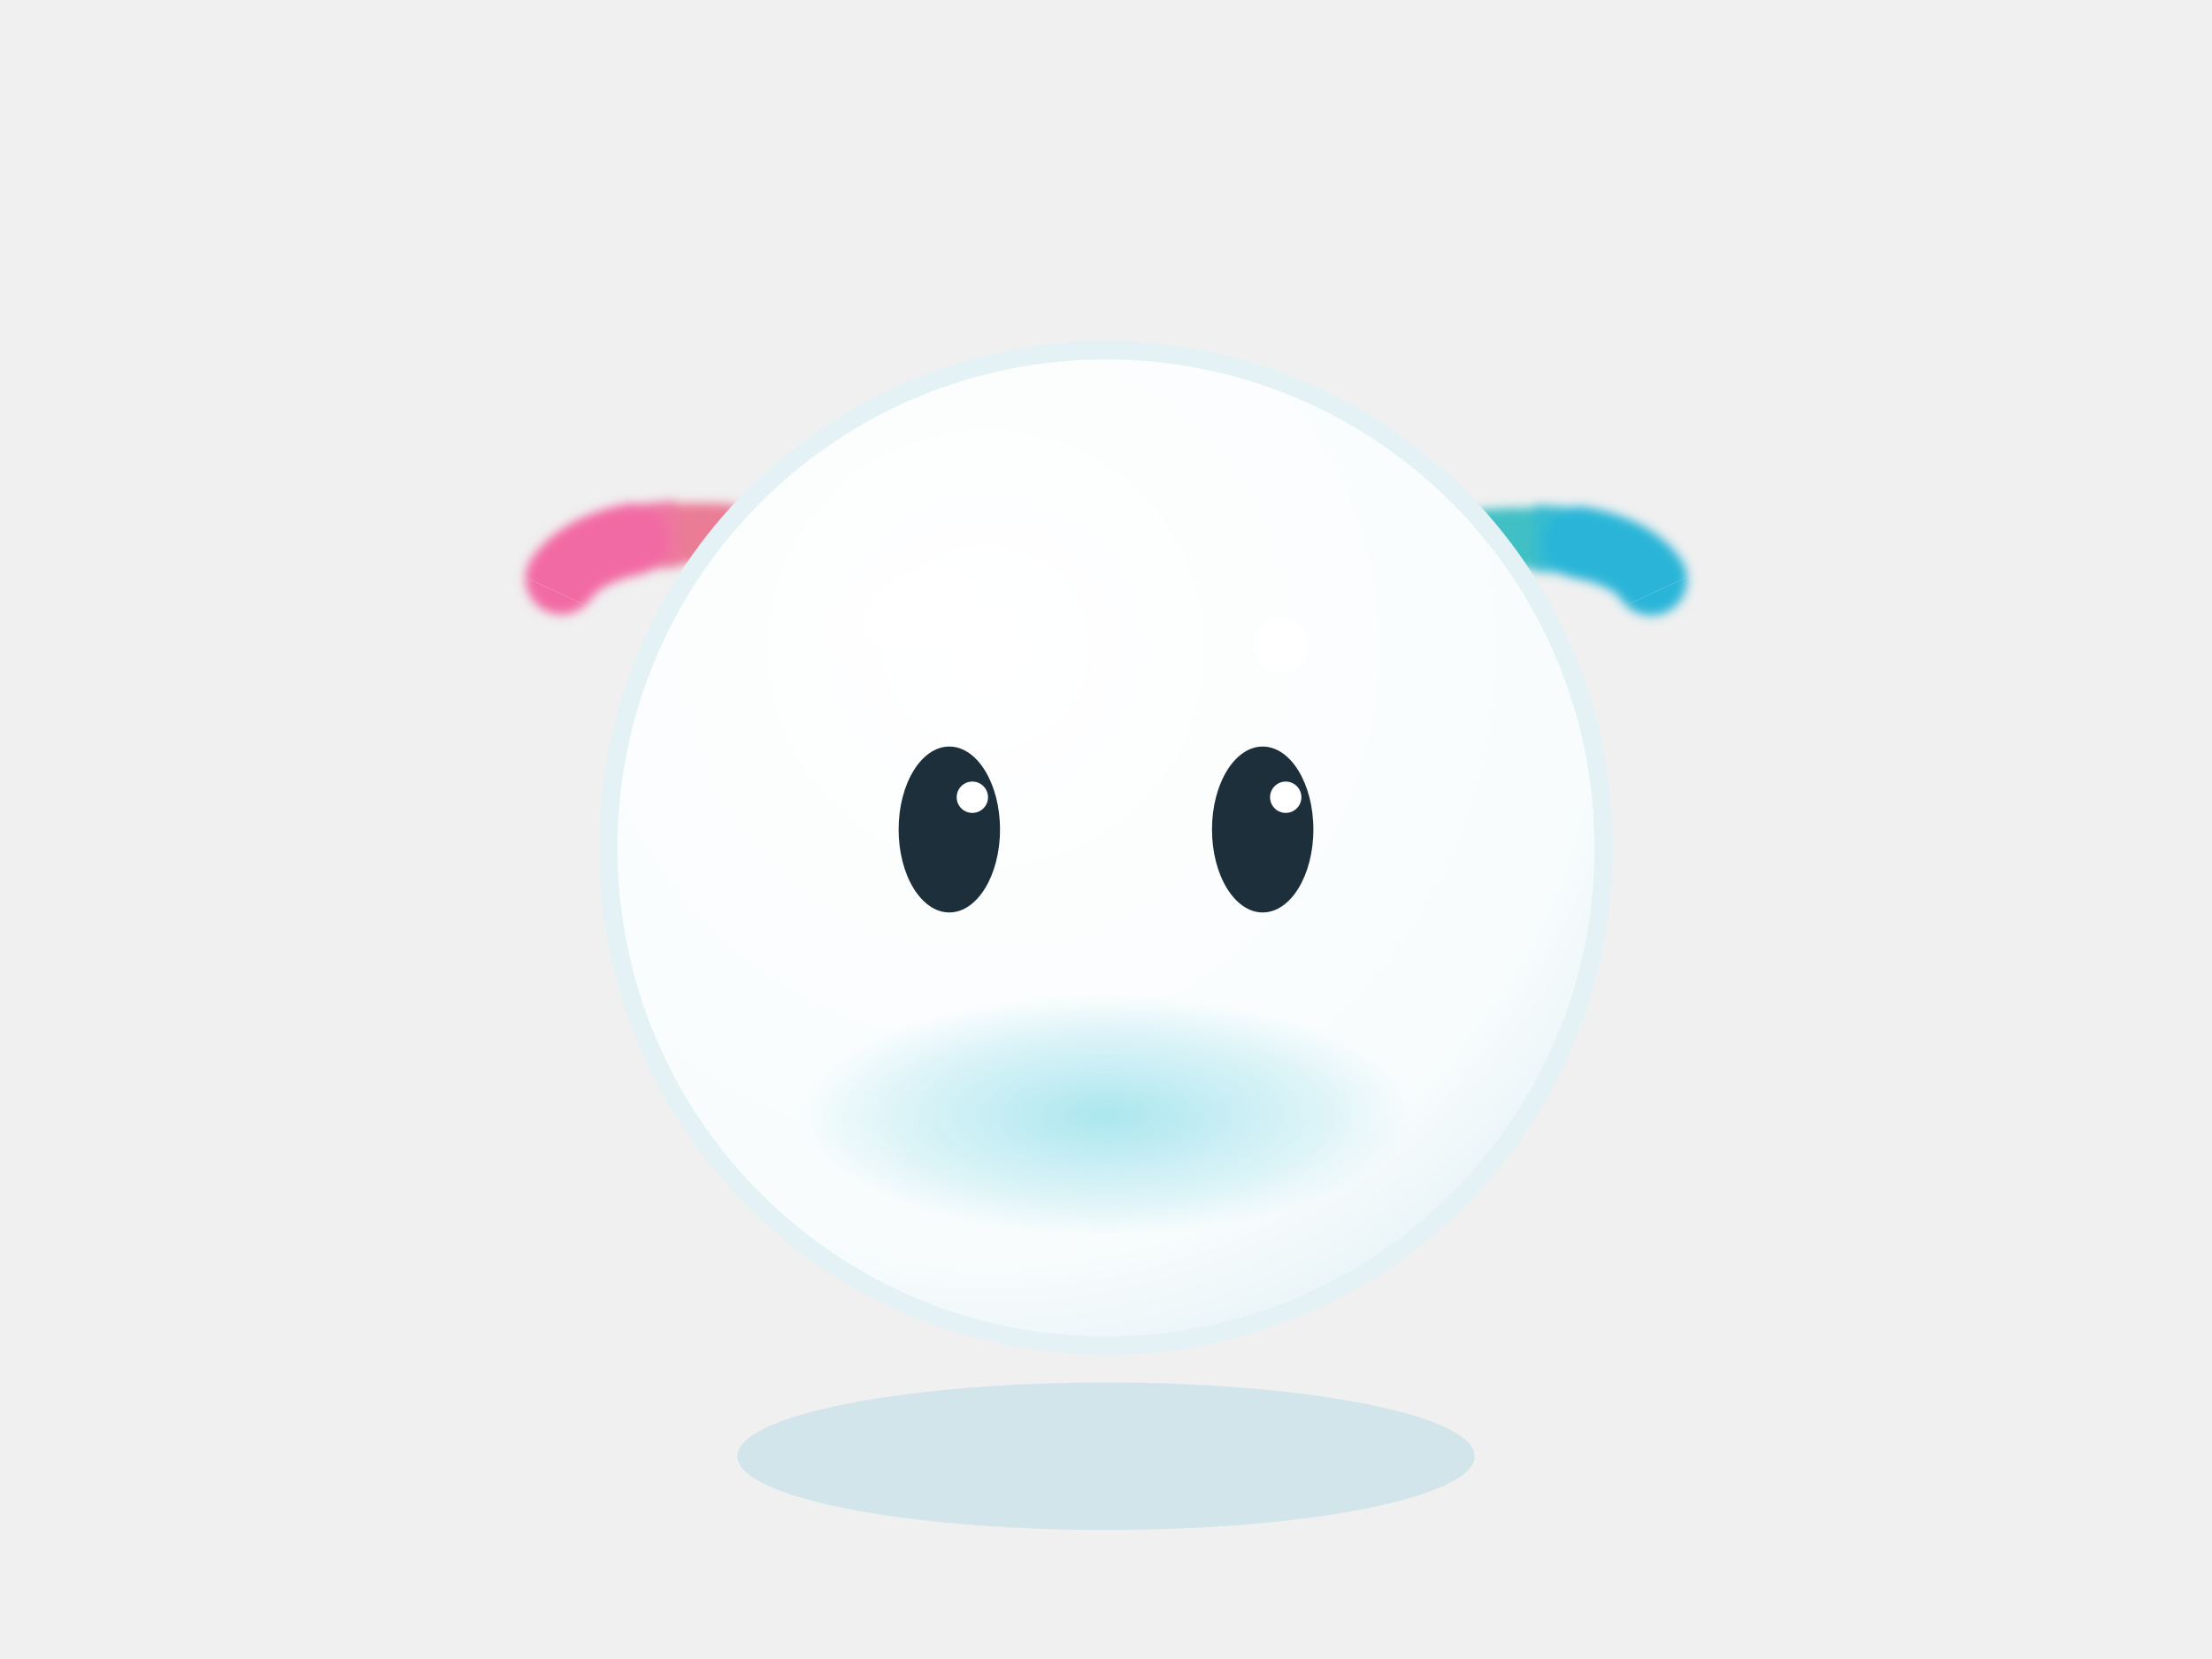
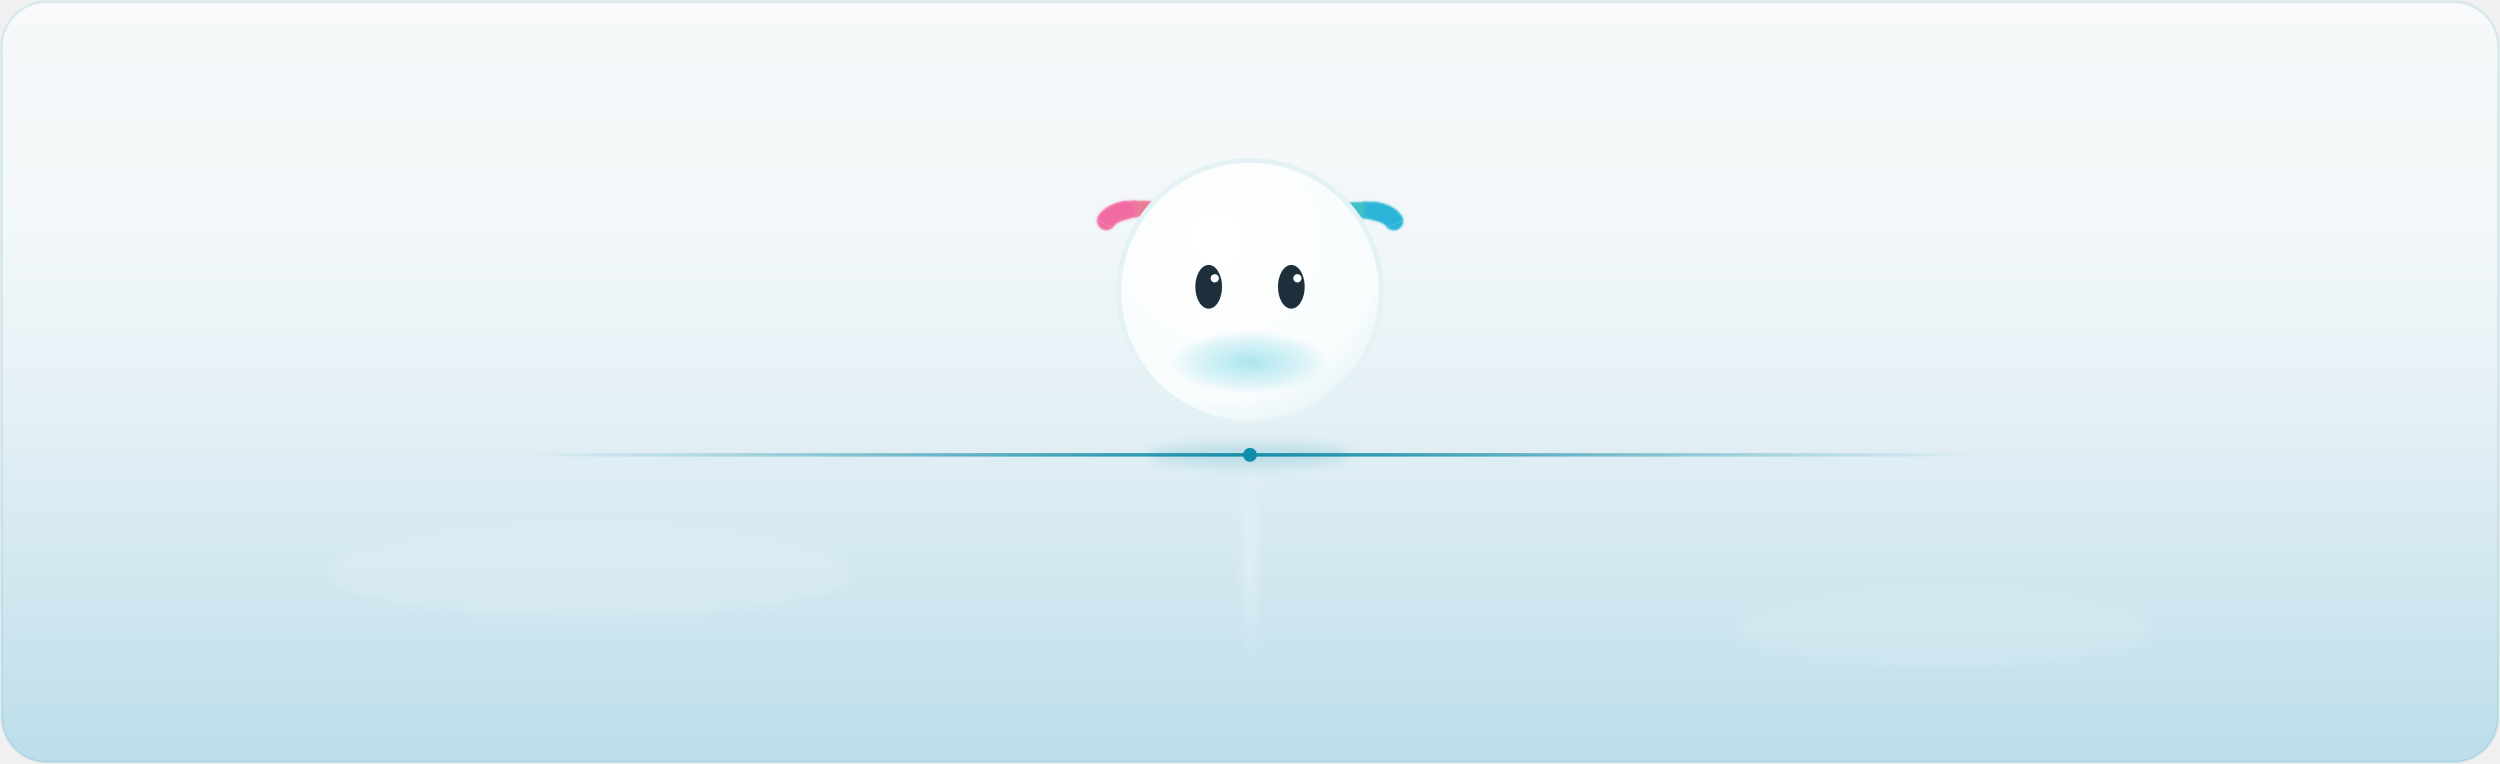
- <svg xmlns="http://www.w3.org/2000/svg" xmlns:xlink="http://www.w3.org/1999/xlink" width="240" height="180" viewBox="0 0 240 180">
+ <svg xmlns="http://www.w3.org/2000/svg" xmlns:xlink="http://www.w3.org/1999/xlink" width="1440" height="440" viewBox="0 0 1440 440">
  <defs>
+     <linearGradient id="field" x1="0" y1="0" x2="0" y2="1">
+       <stop offset="0" stop-color="#F7F9FA" />
+       <stop offset="0.30" stop-color="#F2F7F9" />
+       <stop offset="0.52" stop-color="#E6F1F6" />
+       <stop offset="0.72" stop-color="#D5E9F1" />
+       <stop offset="1" stop-color="#BCDDEA" />
+     </linearGradient>
    <radialGradient id="ball" cx="0.38" cy="0.3" r="0.85">
      <stop offset="0" stop-color="#ffffff" />
      <stop offset="0.72" stop-color="#f8fcfd" />
      <stop offset="1" stop-color="#dceef3" />
    </radialGradient>
    <radialGradient id="sheen" cx="0.5" cy="0.5" r="0.5">
      <stop offset="0" stop-color="#ffffff" stop-opacity="0.9" />
      <stop offset="0.55" stop-color="#ffffff" stop-opacity="0.35" />
      <stop offset="1" stop-color="#ffffff" stop-opacity="0" />
    </radialGradient>
    <radialGradient id="waterGlow" cx="0.5" cy="0.5" r="0.5">
      <stop offset="0" stop-color="#5ecfe0" stop-opacity="0.5" />
      <stop offset="0.7" stop-color="#5ecfe0" stop-opacity="0.18" />
      <stop offset="1" stop-color="#5ecfe0" stop-opacity="0" />
    </radialGradient>
+     <radialGradient id="underGlow" cx="0.5" cy="0.5" r="0.5">
+       <stop offset="0" stop-color="#ffffff" stop-opacity="0.4" />
+       <stop offset="1" stop-color="#ffffff" stop-opacity="0" />
+     </radialGradient>
+     <radialGradient id="ring" cx="0.5" cy="0.5" r="0.5">
+       <stop offset="0" stop-color="#0F8EA8" stop-opacity="0" />
+       <stop offset="0.7" stop-color="#0F8EA8" stop-opacity="0.5" />
+       <stop offset="0.9" stop-color="#0F8EA8" stop-opacity="0.12" />
+       <stop offset="1" stop-color="#0F8EA8" stop-opacity="0" />
+     </radialGradient>
+     <linearGradient id="hairline" gradientUnits="userSpaceOnUse" x1="300" y1="0" x2="1140" y2="0">
+       <stop offset="0" stop-color="#0D8AA4" stop-opacity="0" />
+       <stop offset="0.14" stop-color="#0D8AA4" stop-opacity="0.25" />
+       <stop offset="0.4" stop-color="#0D8AA4" stop-opacity="0.8" />
+       <stop offset="0.5" stop-color="#0D8AA4" stop-opacity="0.95" />
+       <stop offset="0.6" stop-color="#0D8AA4" stop-opacity="0.8" />
+       <stop offset="0.86" stop-color="#0D8AA4" stop-opacity="0.25" />
+       <stop offset="1" stop-color="#0D8AA4" stop-opacity="0" />
+     </linearGradient>
    <filter id="soft" x="-15%" y="-15%" width="130%" height="130%">
      <feGaussianBlur stdDeviation="0.55" />
+     </filter>
+     <filter id="soft2" x="-40%" y="-40%" width="180%" height="180%">
+       <feGaussianBlur stdDeviation="3" />
    </filter>
    <clipPath id="clipAF">
      <polygon points="482.5,-77 651.5,285.5 -73.5,623.5 -242.5,261" />
    </clipPath>
    <clipPath id="clipAB">
      <polygon points="482.5,-77 313.5,-439.5 -411.5,-101.5 -242.5,261" />
    </clipPath>
    <clipPath id="clipBF">
      <polygon points="482.5,261 313.5,623.5 -411.5,285.5 -242.5,-77" />
    </clipPath>
    <clipPath id="clipBB">
      <polygon points="482.5,261 -242.5,-77 -73.5,-439.5 651.5,-101.5" />
    </clipPath>
    <g id="trailA" filter="url(#soft)">
      <path d="M 179.8 64.1 A 66 20 -25 1 1 60.2 119.9 A 66 20 -25 1 1 179.8 64.1" fill="none" stroke="#a8ddc0" stroke-width="2.6" stroke-dasharray="96 194" stroke-dashoffset="96" opacity="0.3">
        <animate attributeName="stroke-dashoffset" values="96;-194" dur="3.4s" repeatCount="indefinite" />
        <animate attributeName="stroke" values="#a8ddc0;#b9ebd4;#a4efdc;#a8ddc0" dur="9s" repeatCount="indefinite" />
      </path>
      <path d="M 179.8 64.1 A 66 20 -25 1 1 60.2 119.9 A 66 20 -25 1 1 179.8 64.1" fill="none" stroke="#9cdbbd" stroke-width="3" stroke-dasharray="88 202" stroke-dashoffset="88" opacity="0.36">
        <animate attributeName="stroke-dashoffset" values="88;-202" dur="3.4s" repeatCount="indefinite" />
        <animate attributeName="stroke" values="#9cdbbd;#ade8ce;#98ebd8;#9cdbbd" dur="9s" repeatCount="indefinite" />
      </path>
      <path d="M 179.8 64.1 A 66 20 -25 1 1 60.2 119.9 A 66 20 -25 1 1 179.8 64.1" fill="none" stroke="#90d9bb" stroke-width="3.4" stroke-dasharray="80 210" stroke-dashoffset="80" opacity="0.43">
        <animate attributeName="stroke-dashoffset" values="80;-210" dur="3.4s" repeatCount="indefinite" />
        <animate attributeName="stroke" values="#90d9bb;#a1e5c8;#8ce7d4;#90d9bb" dur="9s" repeatCount="indefinite" />
      </path>
      <path d="M 179.8 64.1 A 66 20 -25 1 1 60.2 119.9 A 66 20 -25 1 1 179.8 64.1" fill="none" stroke="#84d6b9" stroke-width="3.8" stroke-dasharray="71 219" stroke-dashoffset="71" opacity="0.5">
        <animate attributeName="stroke-dashoffset" values="71;-219" dur="3.4s" repeatCount="indefinite" />
        <animate attributeName="stroke" values="#84d6b9;#95e2c2;#80e3d2;#84d6b9" dur="9s" repeatCount="indefinite" />
      </path>
      <path d="M 179.8 64.1 A 66 20 -25 1 1 60.2 119.9 A 66 20 -25 1 1 179.8 64.1" fill="none" stroke="#78d3b8" stroke-width="4.2" stroke-dasharray="62 228" stroke-dashoffset="62" opacity="0.58">
        <animate attributeName="stroke-dashoffset" values="62;-228" dur="3.4s" repeatCount="indefinite" />
        <animate attributeName="stroke" values="#78d3b8;#89dfbc;#74dfd0;#78d3b8" dur="9s" repeatCount="indefinite" />
      </path>
      <path d="M 179.8 64.1 A 66 20 -25 1 1 60.2 119.9 A 66 20 -25 1 1 179.8 64.1" fill="none" stroke="#6cd0b8" stroke-width="4.6" stroke-dasharray="53 237" stroke-dashoffset="53" opacity="0.66">
        <animate attributeName="stroke-dashoffset" values="53;-237" dur="3.4s" repeatCount="indefinite" />
        <animate attributeName="stroke" values="#6cd0b8;#7ddbb6;#68dbce;#6cd0b8" dur="9s" repeatCount="indefinite" />
      </path>
      <path d="M 179.8 64.1 A 66 20 -25 1 1 60.2 119.9 A 66 20 -25 1 1 179.8 64.1" fill="none" stroke="#60ccba" stroke-width="5.1" stroke-dasharray="44 246" stroke-dashoffset="44" opacity="0.73">
        <animate attributeName="stroke-dashoffset" values="44;-246" dur="3.4s" repeatCount="indefinite" />
        <animate attributeName="stroke" values="#60ccba;#71d7b0;#5cd7d2;#60ccba" dur="9s" repeatCount="indefinite" />
      </path>
      <path d="M 179.8 64.1 A 66 20 -25 1 1 60.2 119.9 A 66 20 -25 1 1 179.8 64.1" fill="none" stroke="#54c8bd" stroke-width="5.6" stroke-dasharray="35 255" stroke-dashoffset="35" opacity="0.8">
        <animate attributeName="stroke-dashoffset" values="35;-255" dur="3.4s" repeatCount="indefinite" />
        <animate attributeName="stroke" values="#54c8bd;#65d3aa;#50d3d6;#54c8bd" dur="9s" repeatCount="indefinite" />
      </path>
      <path d="M 179.8 64.1 A 66 20 -25 1 1 60.2 119.9 A 66 20 -25 1 1 179.8 64.1" fill="none" stroke="#48c4c1" stroke-width="6.1" stroke-dasharray="27 263" stroke-dashoffset="27" opacity="0.86">
        <animate attributeName="stroke-dashoffset" values="27;-263" dur="3.4s" repeatCount="indefinite" />
        <animate attributeName="stroke" values="#48c4c1;#59cfa4;#44cfda;#48c4c1" dur="9s" repeatCount="indefinite" />
      </path>
      <path d="M 179.8 64.1 A 66 20 -25 1 1 60.2 119.9 A 66 20 -25 1 1 179.8 64.1" fill="none" stroke="#3ec0c6" stroke-width="6.6" stroke-dasharray="20 270" stroke-dashoffset="20" opacity="0.92">
        <animate attributeName="stroke-dashoffset" values="20;-270" dur="3.4s" repeatCount="indefinite" />
        <animate attributeName="stroke" values="#3ec0c6;#4fcb9e;#3ac9de;#3ec0c6" dur="9s" repeatCount="indefinite" />
      </path>
      <path d="M 179.8 64.1 A 66 20 -25 1 1 60.2 119.9 A 66 20 -25 1 1 179.8 64.1" fill="none" stroke="#35bad0" stroke-width="7.2" stroke-dasharray="14 276" stroke-dashoffset="14" opacity="0.96">
        <animate attributeName="stroke-dashoffset" values="14;-276" dur="3.4s" repeatCount="indefinite" />
        <animate attributeName="stroke" values="#35bad0;#46cb98;#31c2e4;#35bad0" dur="9s" repeatCount="indefinite" />
      </path>
      <path d="M 179.8 64.1 A 66 20 -25 1 1 60.2 119.9 A 66 20 -25 1 1 179.8 64.1" fill="none" stroke="#2cb5d8" stroke-width="7.8" stroke-linecap="round" stroke-dasharray="9 281" stroke-dashoffset="9" opacity="1">
        <animate attributeName="stroke-dashoffset" values="9;-281" dur="3.4s" repeatCount="indefinite" />
        <animate attributeName="stroke" values="#2cb5d8;#3ecb92;#2abdea;#2cb5d8" dur="9s" repeatCount="indefinite" />
      </path>
    </g>
    <g id="trailB" filter="url(#soft)">
      <path d="M 60.2 64.1 A 66 21 25 1 0 179.8 119.9 A 66 21 25 1 0 60.2 64.1" fill="none" stroke="#a9a3dd" stroke-width="2.6" stroke-dasharray="96 196" stroke-dashoffset="96" opacity="0.3">
        <animate attributeName="stroke-dashoffset" values="96;-196" dur="3.4s" begin="-1.7s" repeatCount="indefinite" />
        <animate attributeName="stroke" values="#a9a3dd;#9fb5e0;#bfa0e0;#a9a3dd" dur="9s" begin="-4.5s" repeatCount="indefinite" />
      </path>
      <path d="M 60.2 64.1 A 66 21 25 1 0 179.8 119.9 A 66 21 25 1 0 60.2 64.1" fill="none" stroke="#b09ade" stroke-width="3" stroke-dasharray="88 204" stroke-dashoffset="88" opacity="0.36">
        <animate attributeName="stroke-dashoffset" values="88;-204" dur="3.4s" begin="-1.7s" repeatCount="indefinite" />
        <animate attributeName="stroke" values="#b09ade;#a6ace0;#c39ade;#b09ade" dur="9s" begin="-4.5s" repeatCount="indefinite" />
      </path>
      <path d="M 60.2 64.1 A 66 21 25 1 0 179.8 119.9 A 66 21 25 1 0 60.2 64.1" fill="none" stroke="#b996d8" stroke-width="3.4" stroke-dasharray="80 212" stroke-dashoffset="80" opacity="0.43">
        <animate attributeName="stroke-dashoffset" values="80;-212" dur="3.4s" begin="-1.7s" repeatCount="indefinite" />
        <animate attributeName="stroke" values="#b996d8;#afa2dc;#cc96d6;#b996d8" dur="9s" begin="-4.5s" repeatCount="indefinite" />
      </path>
      <path d="M 60.2 64.1 A 66 21 25 1 0 179.8 119.9 A 66 21 25 1 0 60.2 64.1" fill="none" stroke="#c292d0" stroke-width="3.8" stroke-dasharray="71 221" stroke-dashoffset="71" opacity="0.5">
        <animate attributeName="stroke-dashoffset" values="71;-221" dur="3.4s" begin="-1.7s" repeatCount="indefinite" />
        <animate attributeName="stroke" values="#c292d0;#b89ed6;#d492ca;#c292d0" dur="9s" begin="-4.5s" repeatCount="indefinite" />
      </path>
      <path d="M 60.2 64.1 A 66 21 25 1 0 179.8 119.9 A 66 21 25 1 0 60.2 64.1" fill="none" stroke="#ca8ec8" stroke-width="4.2" stroke-dasharray="62 230" stroke-dashoffset="62" opacity="0.58">
        <animate attributeName="stroke-dashoffset" values="62;-230" dur="3.4s" begin="-1.7s" repeatCount="indefinite" />
        <animate attributeName="stroke" values="#ca8ec8;#c09ace;#dc8ec0;#ca8ec8" dur="9s" begin="-4.5s" repeatCount="indefinite" />
      </path>
      <path d="M 60.2 64.1 A 66 21 25 1 0 179.8 119.9 A 66 21 25 1 0 60.2 64.1" fill="none" stroke="#d28abf" stroke-width="4.6" stroke-dasharray="53 239" stroke-dashoffset="53" opacity="0.66">
        <animate attributeName="stroke-dashoffset" values="53;-239" dur="3.4s" begin="-1.7s" repeatCount="indefinite" />
        <animate attributeName="stroke" values="#d28abf;#c896c6;#e28ab6;#d28abf" dur="9s" begin="-4.5s" repeatCount="indefinite" />
      </path>
      <path d="M 60.2 64.1 A 66 21 25 1 0 179.8 119.9 A 66 21 25 1 0 60.2 64.1" fill="none" stroke="#d986b5" stroke-width="5.1" stroke-dasharray="44 248" stroke-dashoffset="44" opacity="0.73">
        <animate attributeName="stroke-dashoffset" values="44;-248" dur="3.4s" begin="-1.7s" repeatCount="indefinite" />
        <animate attributeName="stroke" values="#d986b5;#cf92bc;#e986ac;#d986b5" dur="9s" begin="-4.5s" repeatCount="indefinite" />
      </path>
      <path d="M 60.2 64.1 A 66 21 25 1 0 179.8 119.9 A 66 21 25 1 0 60.2 64.1" fill="none" stroke="#df82aa" stroke-width="5.6" stroke-dasharray="35 257" stroke-dashoffset="35" opacity="0.8">
        <animate attributeName="stroke-dashoffset" values="35;-257" dur="3.4s" begin="-1.7s" repeatCount="indefinite" />
        <animate attributeName="stroke" values="#df82aa;#d68eb2;#ef82a0;#df82aa" dur="9s" begin="-4.5s" repeatCount="indefinite" />
      </path>
      <path d="M 60.2 64.1 A 66 21 25 1 0 179.8 119.9 A 66 21 25 1 0 60.2 64.1" fill="none" stroke="#e57e9f" stroke-width="6.1" stroke-dasharray="27 265" stroke-dashoffset="27" opacity="0.86">
        <animate attributeName="stroke-dashoffset" values="27;-265" dur="3.4s" begin="-1.7s" repeatCount="indefinite" />
        <animate attributeName="stroke" values="#e57e9f;#dc8aac;#f47e94;#e57e9f" dur="9s" begin="-4.5s" repeatCount="indefinite" />
      </path>
      <path d="M 60.2 64.1 A 66 21 25 1 0 179.8 119.9 A 66 21 25 1 0 60.2 64.1" fill="none" stroke="#ea7b95" stroke-width="6.6" stroke-dasharray="20 272" stroke-dashoffset="20" opacity="0.92">
        <animate attributeName="stroke-dashoffset" values="20;-272" dur="3.4s" begin="-1.7s" repeatCount="indefinite" />
        <animate attributeName="stroke" values="#ea7b95;#e187a6;#f87a88;#ea7b95" dur="9s" begin="-4.5s" repeatCount="indefinite" />
      </path>
      <path d="M 60.2 64.1 A 66 21 25 1 0 179.8 119.9 A 66 21 25 1 0 60.2 64.1" fill="none" stroke="#ee77a0" stroke-width="7.2" stroke-dasharray="14 278" stroke-dashoffset="14" opacity="0.96">
        <animate attributeName="stroke-dashoffset" values="14;-278" dur="3.4s" begin="-1.7s" repeatCount="indefinite" />
        <animate attributeName="stroke" values="#ee77a0;#e583b0;#fb7590;#ee77a0" dur="9s" begin="-4.5s" repeatCount="indefinite" />
      </path>
      <path d="M 60.2 64.1 A 66 21 25 1 0 179.8 119.9 A 66 21 25 1 0 60.2 64.1" fill="none" stroke="#f26ba4" stroke-width="7.8" stroke-linecap="round" stroke-dasharray="9 283" stroke-dashoffset="9" opacity="1">
        <animate attributeName="stroke-dashoffset" values="9;-283" dur="3.4s" begin="-1.7s" repeatCount="indefinite" />
        <animate attributeName="stroke" values="#f26ba4;#f7966a;#d566f2;#f26ba4" dur="9s" begin="-4.5s" repeatCount="indefinite" />
      </path>
    </g>
  </defs>
+   <rect x="1" y="1" width="1438" height="438" rx="26" fill="url(#field)" stroke="#0F8EA8" stroke-opacity="0.12" stroke-width="1.5" />
+   <g filter="url(#soft2)">
+     <ellipse cx="340" cy="330" rx="150" ry="26" fill="#ffffff" opacity="0.14">
+       <animate attributeName="opacity" values="0.14;0.08;0.14" dur="13s" repeatCount="indefinite" calcMode="spline" keySplines="0.42 0 0.58 1;0.42 0 0.58 1" />
+       <animateTransform attributeName="transform" type="translate" values="0 0;46 6;0 0" dur="13s" repeatCount="indefinite" calcMode="spline" keySplines="0.42 0 0.58 1;0.42 0 0.58 1" />
+     </ellipse>
+     <ellipse cx="1120" cy="362" rx="120" ry="22" fill="#ffffff" opacity="0.11">
+       <animate attributeName="opacity" values="0.11;0.07;0.11" dur="17s" begin="-6s" repeatCount="indefinite" calcMode="spline" keySplines="0.42 0 0.58 1;0.42 0 0.58 1" />
+       <animateTransform attributeName="transform" type="translate" values="0 0;-38 -5;0 0" dur="17s" begin="-6s" repeatCount="indefinite" calcMode="spline" keySplines="0.42 0 0.58 1;0.42 0 0.58 1" />
+     </ellipse>
+   </g>
+   <g>
+     <line x1="300" y1="262" x2="1140" y2="262" stroke="url(#hairline)" stroke-width="2" stroke-linecap="round">
+       <animate attributeName="opacity" values="1;0.6;1" dur="5.2s" repeatCount="indefinite" calcMode="spline" keySplines="0.42 0 0.58 1;0.42 0 0.58 1" />
+     </line>
+     <line x1="380" y1="267" x2="1060" y2="267" stroke="url(#hairline)" stroke-width="1.6" stroke-linecap="round" opacity="0.35" filter="url(#soft2)">
+       <animate attributeName="opacity" values="0.35;0.18;0.35" dur="5.2s" begin="-2.6s" repeatCount="indefinite" calcMode="spline" keySplines="0.42 0 0.58 1;0.42 0 0.58 1" />
+     </line>
+   </g>
+   <g>
+     <ellipse cx="720" cy="262" rx="58" ry="7" fill="#0F8EA8" opacity="0.16" filter="url(#soft2)">
+       <animate attributeName="rx" values="58;47;58" dur="3.6s" repeatCount="indefinite" calcMode="spline" keySplines="0.42 0 0.58 1;0.42 0 0.58 1" />
+       <animate attributeName="opacity" values="0.16;0.1;0.16" dur="3.6s" repeatCount="indefinite" calcMode="spline" keySplines="0.42 0 0.58 1;0.42 0 0.58 1" />
+     </ellipse>
+     <rect x="712" y="264" width="16" height="120" fill="url(#underGlow)" opacity="0.7">
+       <animate attributeName="opacity" values="0.7;0.4;0.7" dur="6.5s" repeatCount="indefinite" calcMode="spline" keySplines="0.42 0 0.58 1;0.42 0 0.58 1" />
+     </rect>
+     <circle cx="720" cy="262" r="4" fill="#0F8EA8">
+       <animate attributeName="r" values="4;3.2;4" dur="3.6s" repeatCount="indefinite" calcMode="spline" keySplines="0.42 0 0.58 1;0.42 0 0.58 1" />
+     </circle>
+     <ellipse cx="720" cy="262" rx="12" ry="2.4" fill="url(#ring)" opacity="0">
+       <animate attributeName="rx" values="12;120" dur="9s" keyTimes="0;0.32" calcMode="spline" keySplines="0.16 0.84 0.3 1;0 0 1 1" repeatCount="indefinite" />
+       <animate attributeName="ry" values="2.4;20" dur="9s" keyTimes="0;0.32" calcMode="spline" keySplines="0.16 0.84 0.3 1;0 0 1 1" repeatCount="indefinite" />
+       <animate attributeName="opacity" values="0.55;0;0" keyTimes="0;0.32;1" dur="9s" repeatCount="indefinite" />
+     </ellipse>
+     <ellipse cx="720" cy="262" rx="9" ry="1.8" fill="url(#ring)" opacity="0">
+       <animate attributeName="rx" values="9;88" dur="9s" begin="1.4s" keyTimes="0;0.32" calcMode="spline" keySplines="0.16 0.84 0.3 1;0 0 1 1" repeatCount="indefinite" />
+       <animate attributeName="ry" values="1.8;15" dur="9s" begin="1.4s" keyTimes="0;0.32" calcMode="spline" keySplines="0.16 0.84 0.3 1;0 0 1 1" repeatCount="indefinite" />
+       <animate attributeName="opacity" values="0.4;0;0" keyTimes="0;0.32;1" dur="9s" begin="1.4s" repeatCount="indefinite" />
+     </ellipse>
+   </g>
  <g fill="#7cc6d8">
+     <circle cx="330" cy="330" r="4" opacity="0">
+       <animate attributeName="cy" values="336;266" dur="8s" begin="1.2s" repeatCount="indefinite" calcMode="spline" keySplines="0.4 0 0.6 1" />
+       <animate attributeName="cx" values="330;336;327;332" dur="8s" begin="1.2s" repeatCount="indefinite" />
+       <animate attributeName="opacity" values="0;0.3;0" keyTimes="0;0.3;1" dur="8s" begin="1.2s" repeatCount="indefinite" />
+     </circle>
+     <circle cx="1020" cy="322" r="3" opacity="0">
+       <animate attributeName="cy" values="330;268" dur="10s" begin="4.6s" repeatCount="indefinite" calcMode="spline" keySplines="0.4 0 0.6 1" />
+       <animate attributeName="cx" values="1020;1014;1024;1019" dur="10s" begin="4.6s" repeatCount="indefinite" />
+       <animate attributeName="opacity" values="0;0.26;0" keyTimes="0;0.3;1" dur="10s" begin="4.6s" repeatCount="indefinite" />
+     </circle>
+     <circle cx="1160" cy="340" r="2.5" opacity="0">
+       <animate attributeName="cy" values="346;270" dur="9s" begin="7s" repeatCount="indefinite" calcMode="spline" keySplines="0.4 0 0.6 1" />
+       <animate attributeName="opacity" values="0;0.22;0" keyTimes="0;0.3;1" dur="9s" begin="7s" repeatCount="indefinite" />
+     </circle>
+   </g>
+   <g transform="translate(552 39.2) scale(1.4)">
+     <g>
+       <animateTransform attributeName="transform" type="translate" values="0 0;0 -8;0 0" dur="3.6s" repeatCount="indefinite" calcMode="spline" keySplines="0.42 0 0.58 1;0.42 0 0.58 1" />
+       <use xlink:href="#trailA" href="#trailA" clip-path="url(#clipAB)" />
+       <use xlink:href="#trailB" href="#trailB" clip-path="url(#clipBB)" />
+       <circle cx="120" cy="92" r="54" fill="url(#ball)" stroke="#e4f2f6" stroke-width="2" />
+       <ellipse cx="120" cy="121" rx="33" ry="13" fill="url(#waterGlow)">
+         <animate attributeName="opacity" values="0.75;0.45;0.75" dur="3.6s" begin="-1.1s" repeatCount="indefinite" calcMode="spline" keySplines="0.42 0 0.58 1;0.42 0 0.58 1" />
+       </ellipse>
+       <ellipse cx="100" cy="66" rx="17" ry="10" fill="url(#sheen)" transform="rotate(-24 100 66)">
+         <animate attributeName="opacity" values="0.85;0.55;0.85" dur="6s" repeatCount="indefinite" calcMode="spline" keySplines="0.42 0 0.58 1;0.42 0 0.58 1" />
+       </ellipse>
+       <circle cx="139" cy="70" r="3" fill="#ffffff">
+         <animate attributeName="opacity" values="0.5;0.25;0.5" dur="6s" begin="-3s" repeatCount="indefinite" />
+       </circle>
+       <g fill="#1c2f3a">
+         <ellipse cx="103" cy="90" rx="5.5" ry="9">
+           <animate attributeName="ry" values="9;9;1;9;9" keyTimes="0;0.44;0.48;0.52;1" dur="5s" repeatCount="indefinite" />
+         </ellipse>
+         <ellipse cx="137" cy="90" rx="5.5" ry="9">
+           <animate attributeName="ry" values="9;9;1;9;9" keyTimes="0;0.44;0.48;0.52;1" dur="5s" repeatCount="indefinite" />
+         </ellipse>
+         <circle cx="105.5" cy="86.5" r="1.7" fill="#ffffff">
+           <animate attributeName="opacity" values="0.9;0.9;0;0.9;0.9" keyTimes="0;0.44;0.48;0.52;1" dur="5s" repeatCount="indefinite" />
+         </circle>
+         <circle cx="139.5" cy="86.5" r="1.7" fill="#ffffff">
+           <animate attributeName="opacity" values="0.9;0.9;0;0.9;0.9" keyTimes="0;0.44;0.48;0.52;1" dur="5s" repeatCount="indefinite" />
+         </circle>
+       </g>
+       <g fill="#ffffff">
+         <g transform="translate(167 56)">
+           <path d="M 0 -5.8 Q 1.6 -1.6 5.8 0 Q 1.6 1.6 0 5.8 Q -1.6 1.6 -5.8 0 Q -1.6 -1.6 0 -5.8 Z" opacity="0">
+             <animate attributeName="opacity" values="0;0;0.95;0;0" keyTimes="0;0.52;0.58;0.66;1" dur="7.4s" repeatCount="indefinite" />
+             <animateTransform attributeName="transform" type="scale" values="0.4;0.4;1.1;0.4;0.4" keyTimes="0;0.52;0.58;0.66;1" dur="7.4s" additive="replace" repeatCount="indefinite" />
+           </path>
+         </g>
+         <g transform="translate(68 124)">
+           <path d="M 0 -4.6 Q 1.3 -1.3 4.6 0 Q 1.3 1.3 0 4.6 Q -1.3 1.3 0 4.6 Q -1.3 -1.3 0 -4.6 Z" opacity="0">
+             <animate attributeName="opacity" values="0;0;0.85;0;0" keyTimes="0;0.14;0.2;0.28;1" dur="9.2s" repeatCount="indefinite" />
+             <animateTransform attributeName="transform" type="scale" values="0.3;0.3;0.9;0.3;0.3" keyTimes="0;0.14;0.2;0.28;1" dur="9.2s" additive="replace" repeatCount="indefinite" />
+           </path>
+         </g>
+       </g>
+       <use xlink:href="#trailA" href="#trailA" clip-path="url(#clipAF)" />
+       <use xlink:href="#trailB" href="#trailB" clip-path="url(#clipBF)" />
+     </g>
+   </g>
+   <g transform="translate(552 39.2) scale(1.4)" fill="#7cc6d8">
    <circle cx="52" cy="150" r="4" opacity="0">
      <animate attributeName="cy" values="150;24" dur="7s" repeatCount="indefinite" calcMode="spline" keySplines="0.4 0 0.6 1" />
      <animate attributeName="cx" values="52;56;49;53" dur="7s" repeatCount="indefinite" />
-       <animate attributeName="r" values="3.2;4.2" dur="7s" repeatCount="indefinite" />
      <animate attributeName="opacity" values="0;0.3;0" keyTimes="0;0.25;1" dur="7s" repeatCount="indefinite" />
    </circle>
    <circle cx="188" cy="150" r="3" opacity="0">
      <animate attributeName="cy" values="150;30" dur="9s" begin="2.2s" repeatCount="indefinite" calcMode="spline" keySplines="0.4 0 0.6 1" />
-       <animate attributeName="cx" values="188;184;191;187" dur="9s" begin="2.2s" repeatCount="indefinite" />
      <animate attributeName="opacity" values="0;0.26;0" keyTimes="0;0.3;1" dur="9s" begin="2.2s" repeatCount="indefinite" />
    </circle>
-     <circle cx="160" cy="150" r="2.5" opacity="0">
-       <animate attributeName="cy" values="150;40" dur="8s" begin="4.4s" repeatCount="indefinite" calcMode="spline" keySplines="0.4 0 0.6 1" />
-       <animate attributeName="cx" values="160;164;158;161" dur="8s" begin="4.4s" repeatCount="indefinite" />
-       <animate attributeName="opacity" values="0;0.22;0" keyTimes="0;0.28;1" dur="8s" begin="4.4s" repeatCount="indefinite" />
-     </circle>
-     <circle cx="84" cy="150" r="2" opacity="0">
-       <animate attributeName="cy" values="150;34" dur="10s" begin="6.3s" repeatCount="indefinite" calcMode="spline" keySplines="0.4 0 0.6 1" />
-       <animate attributeName="cx" values="84;88;81;85" dur="10s" begin="6.3s" repeatCount="indefinite" />
-       <animate attributeName="opacity" values="0;0.24;0" keyTimes="0;0.3;1" dur="10s" begin="6.3s" repeatCount="indefinite" />
-     </circle>
-   </g>
-   <ellipse cx="120" cy="158" rx="40" ry="8" fill="#8ecbdd" opacity="0.3">
-     <animate attributeName="rx" values="40;33;40" dur="3.6s" repeatCount="indefinite" calcMode="spline" keySplines="0.42 0 0.58 1;0.42 0 0.58 1" />
-     <animate attributeName="opacity" values="0.3;0.18;0.3" dur="3.6s" repeatCount="indefinite" calcMode="spline" keySplines="0.42 0 0.58 1;0.42 0 0.58 1" />
-   </ellipse>
-   <g>
-     <animateTransform attributeName="transform" type="translate" values="0 0;0 -8;0 0" dur="3.6s" repeatCount="indefinite" calcMode="spline" keySplines="0.42 0 0.58 1;0.42 0 0.58 1" />
-     <use xlink:href="#trailA" href="#trailA" clip-path="url(#clipAB)" />
-     <use xlink:href="#trailB" href="#trailB" clip-path="url(#clipBB)" />
-     <circle cx="120" cy="92" r="54" fill="url(#ball)" stroke="#e4f2f6" stroke-width="2" />
-     <ellipse cx="120" cy="121" rx="33" ry="13" fill="url(#waterGlow)">
-       <animate attributeName="opacity" values="0.75;0.45;0.75" dur="3.6s" begin="-1.1s" repeatCount="indefinite" calcMode="spline" keySplines="0.42 0 0.58 1;0.42 0 0.58 1" />
-     </ellipse>
-     <ellipse cx="100" cy="66" rx="17" ry="10" fill="url(#sheen)" transform="rotate(-24 100 66)">
-       <animate attributeName="opacity" values="0.85;0.55;0.85" dur="6s" repeatCount="indefinite" calcMode="spline" keySplines="0.42 0 0.58 1;0.42 0 0.58 1" />
-     </ellipse>
-     <circle cx="139" cy="70" r="3" fill="#ffffff">
-       <animate attributeName="opacity" values="0.5;0.25;0.5" dur="6s" begin="-3s" repeatCount="indefinite" />
-     </circle>
-     <g fill="#1c2f3a">
-       <ellipse cx="103" cy="90" rx="5.5" ry="9">
-         <animate attributeName="ry" values="9;9;1;9;9" keyTimes="0;0.44;0.48;0.52;1" dur="5s" repeatCount="indefinite" />
-       </ellipse>
-       <ellipse cx="137" cy="90" rx="5.5" ry="9">
-         <animate attributeName="ry" values="9;9;1;9;9" keyTimes="0;0.44;0.48;0.52;1" dur="5s" repeatCount="indefinite" />
-       </ellipse>
-       <circle cx="105.5" cy="86.5" r="1.7" fill="#ffffff">
-         <animate attributeName="opacity" values="0.9;0.9;0;0.9;0.9" keyTimes="0;0.44;0.48;0.52;1" dur="5s" repeatCount="indefinite" />
-       </circle>
-       <circle cx="139.5" cy="86.5" r="1.7" fill="#ffffff">
-         <animate attributeName="opacity" values="0.9;0.9;0;0.9;0.9" keyTimes="0;0.44;0.48;0.52;1" dur="5s" repeatCount="indefinite" />
-       </circle>
-     </g>
-     <g fill="#ffffff">
-       <g transform="translate(167 56)">
-         <path d="M 0 -5.8 Q 1.6 -1.6 5.8 0 Q 1.6 1.6 0 5.8 Q -1.6 1.6 -5.8 0 Q -1.6 -1.6 0 -5.8 Z" opacity="0">
-           <animate attributeName="opacity" values="0;0;0.95;0;0" keyTimes="0;0.52;0.58;0.66;1" dur="7.4s" repeatCount="indefinite" />
-           <animateTransform attributeName="transform" type="scale" values="0.4;0.4;1.1;0.4;0.4" keyTimes="0;0.52;0.58;0.66;1" dur="7.4s" repeatCount="indefinite" />
-         </path>
-       </g>
-       <g transform="translate(68 124)">
-         <path d="M 0 -4.6 Q 1.3 -1.3 4.6 0 Q 1.3 1.3 0 4.6 Q -1.3 1.3 -4.6 0 Q -1.3 -1.3 0 -4.6 Z" opacity="0">
-           <animate attributeName="opacity" values="0;0;0.85;0;0" keyTimes="0;0.14;0.2;0.28;1" dur="9.2s" repeatCount="indefinite" />
-           <animateTransform attributeName="transform" type="scale" values="0.3;0.3;0.9;0.3;0.3" keyTimes="0;0.14;0.2;0.28;1" dur="9.2s" repeatCount="indefinite" />
-         </path>
-       </g>
-     </g>
-     <use xlink:href="#trailA" href="#trailA" clip-path="url(#clipAF)" />
-     <use xlink:href="#trailB" href="#trailB" clip-path="url(#clipBF)" />
  </g>
</svg>
